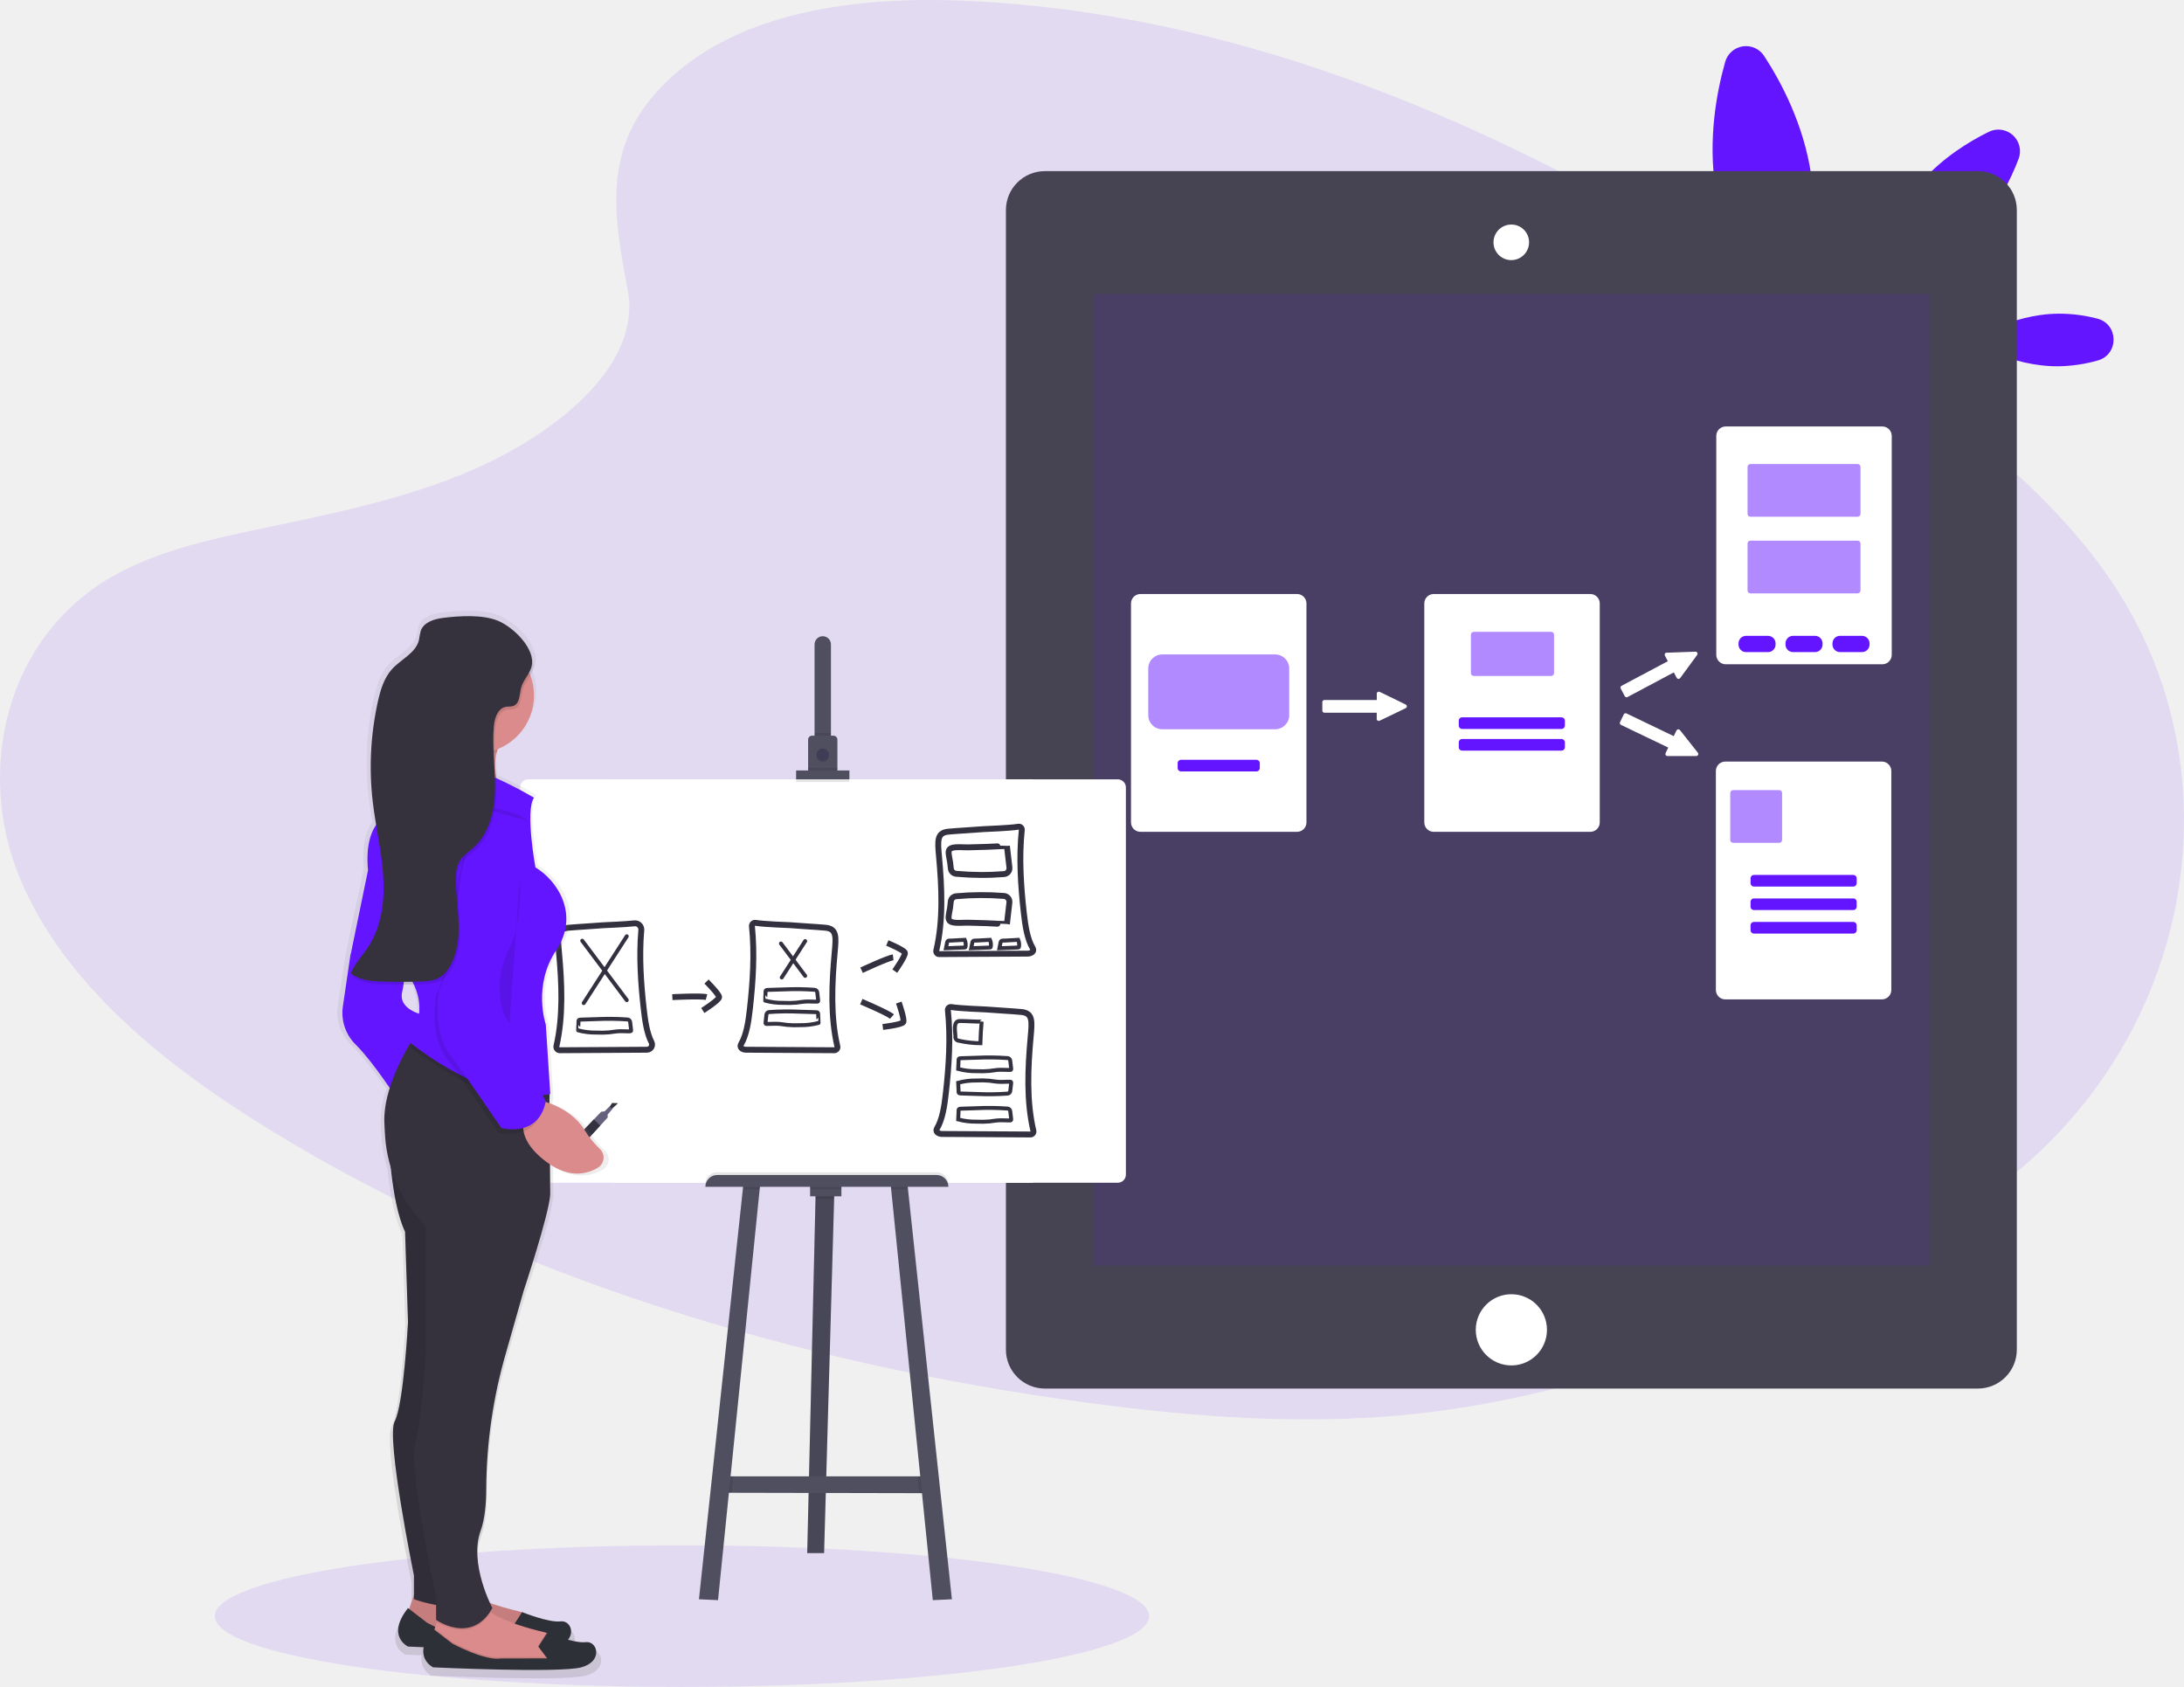
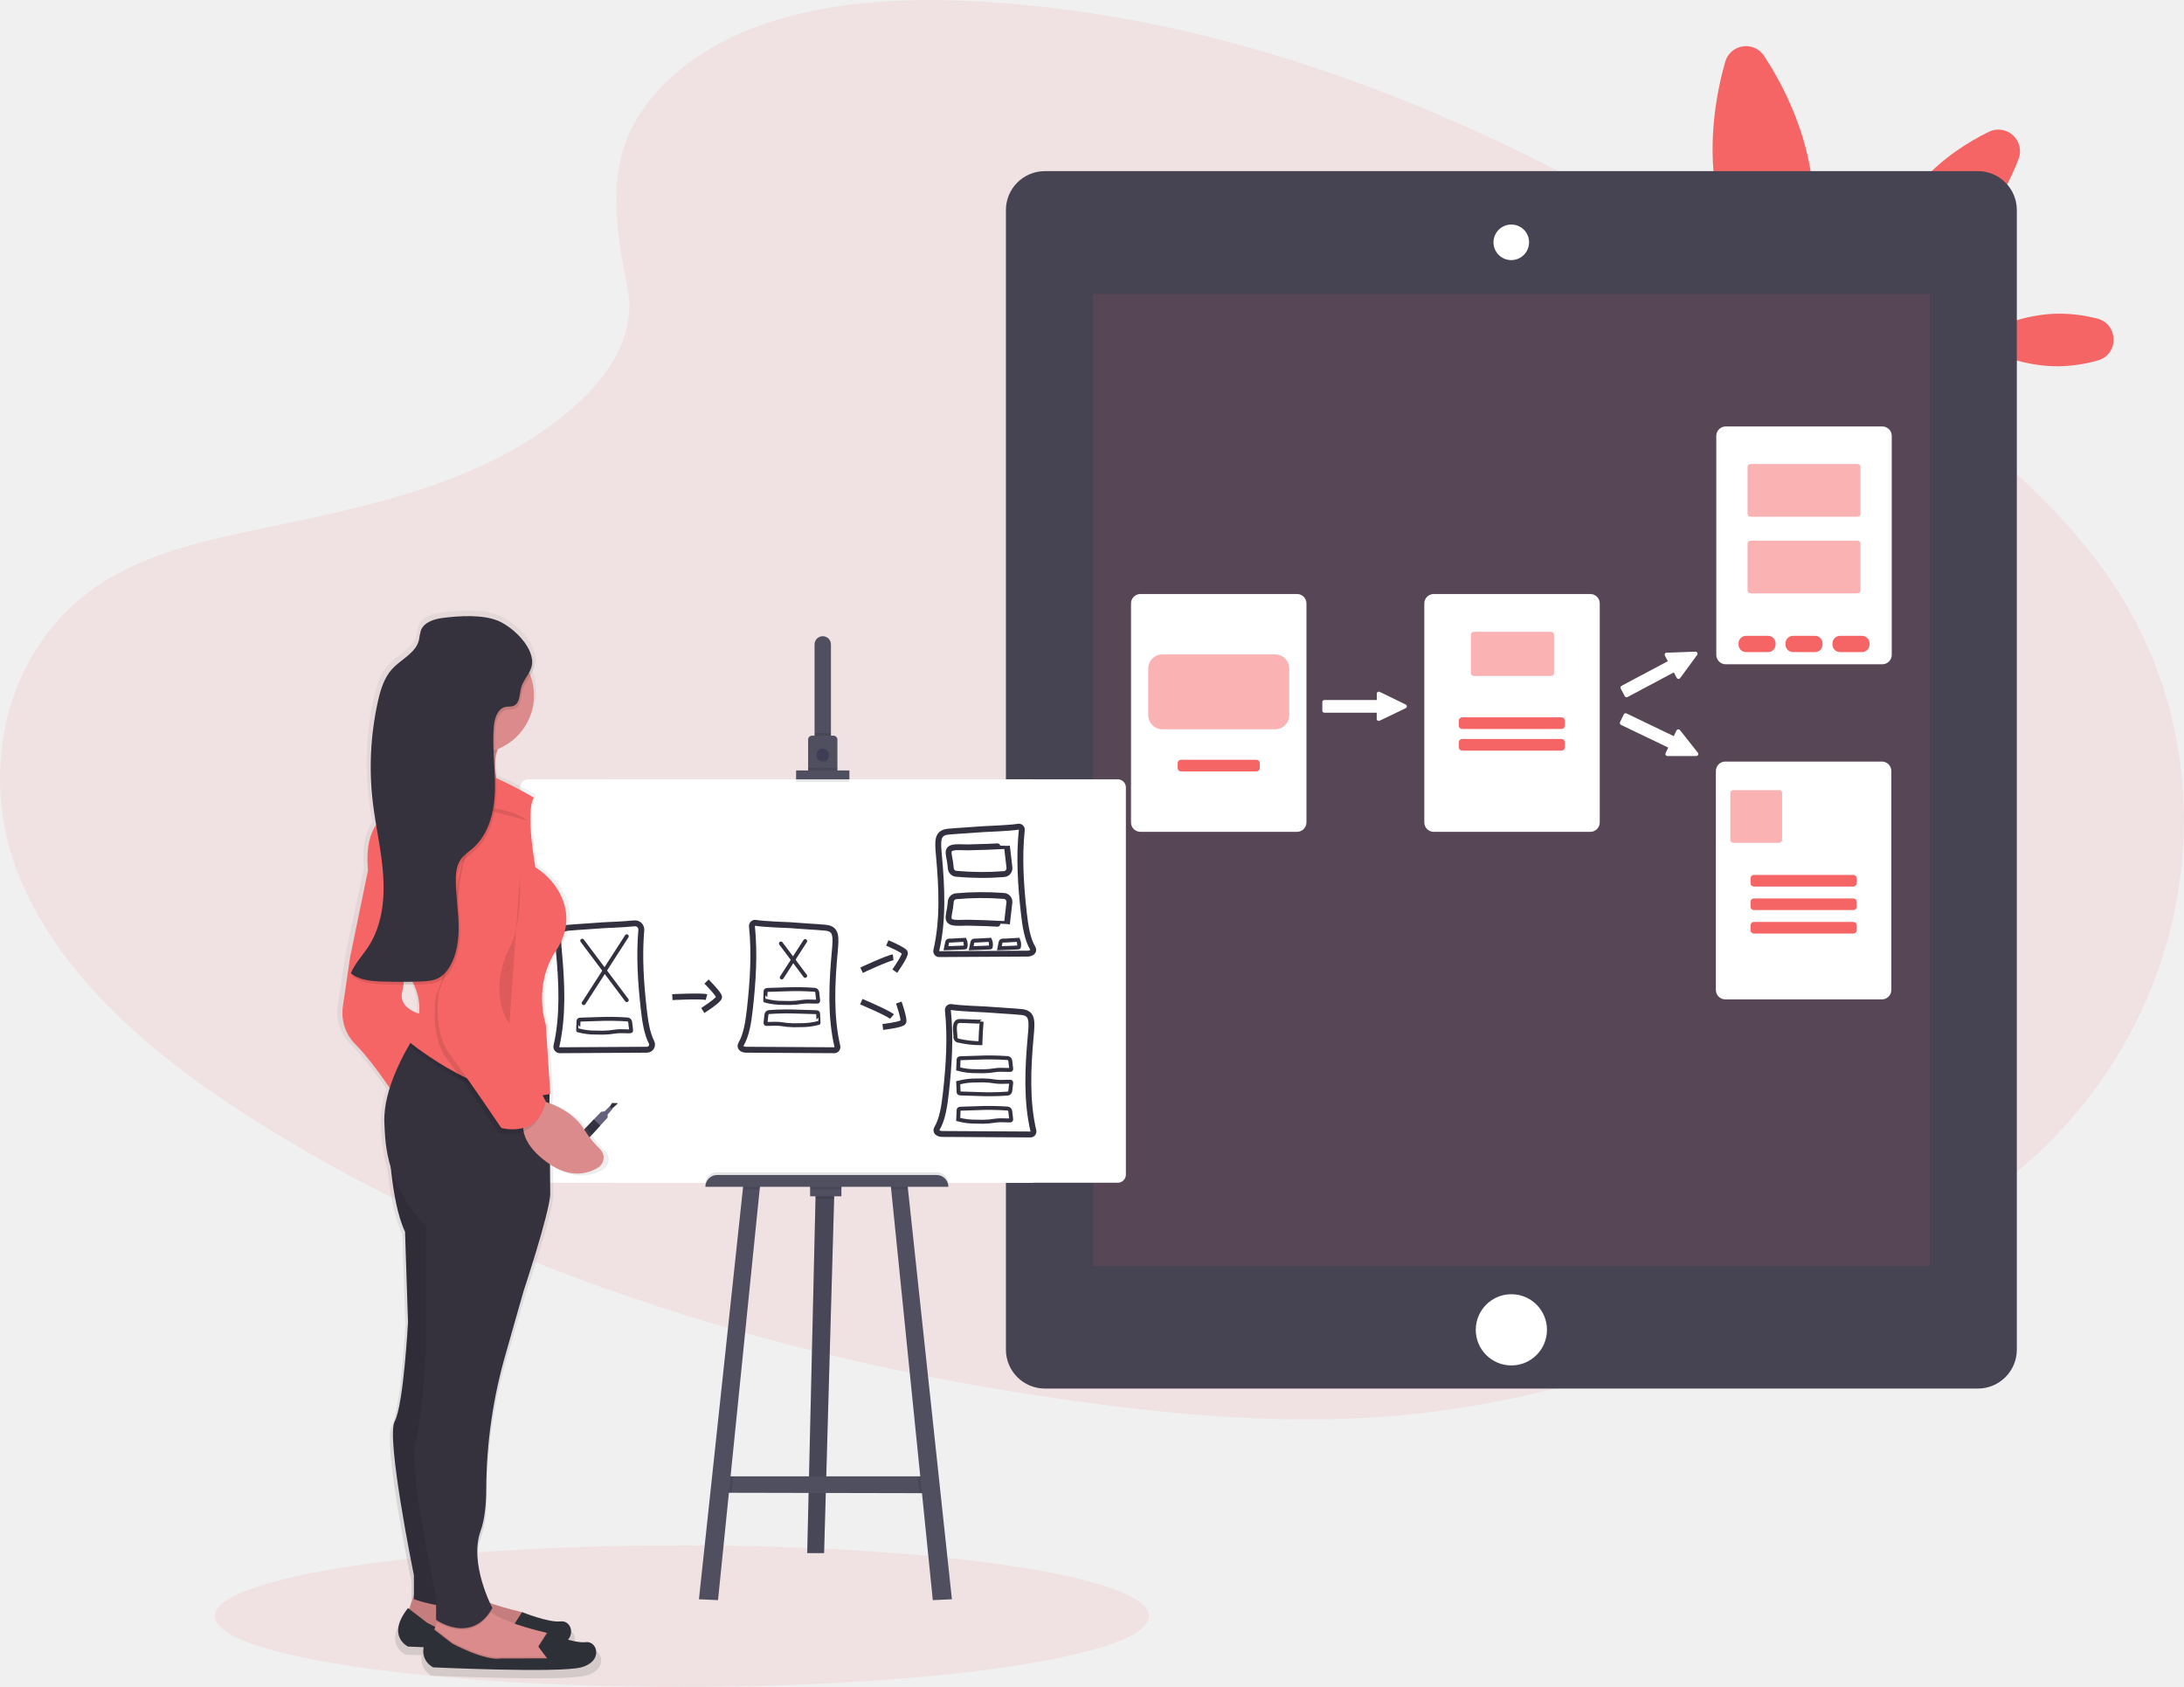
<svg xmlns="http://www.w3.org/2000/svg" id="a6f4e524-a1b8-434a-a0ca-43acb27f4769" data-name="Layer 1" width="1110.46" height="857.68" viewBox="0 0 1110.46 857.68">
  <defs>
    <linearGradient id="ed123d47-1cc8-43ee-8efc-264e01b6d696" x1="2277.26" y1="874.51" x2="2277.26" y2="331.66" gradientTransform="translate(-1992)" gradientUnits="userSpaceOnUse">
      <stop offset="0" stop-color="gray" stop-opacity="0.25" />
      <stop offset="0.54" stop-color="gray" stop-opacity="0.12" />
      <stop offset="1" stop-color="gray" stop-opacity="0.1" />
    </linearGradient>
  </defs>
-   <ellipse cx="346.73" cy="821.68" rx="237.5" ry="36" fill="#6415ff" opacity="0.1" />
-   <path d="M387.66,59C425.33,25.8,484.47,19,538.31,21.68,707.39,30,860,110.67,992.05,201.94c47.8,33.05,94.86,68.65,125.88,114.16,63.16,92.62,44.42,220.94-43.4,297.24-29.88,26-66.1,45.87-103.28,63.51-66.12,31.37-137.46,56.55-212.5,63.72-53.51,5.11-107.68.95-160.88-6.18-148.64-19.92-294.54-64-416.82-139.37C127.42,562,76.87,520.86,54.76,467.37s-8-121.27,46.81-152.92c22.65-13.1,49.73-19,76.24-24.57,39-8.17,78.68-16.23,113.9-32.84,36.37-17.17,79.44-50.36,72.24-88.34C356.22,127.93,350,92.14,387.66,59Z" transform="translate(-44.77 -21.16)" fill="#6415ff" opacity="0.1" />
-   <path d="M965.6,109.62c6.76,44.56-12.05,84.37-12.05,84.37S923.78,161.56,917,117c-3.79-25,.46-48.48,4.92-64.3a11,11,0,0,1,19.89-3C950.78,63.46,961.81,84.63,965.6,109.62Z" transform="translate(-44.77 -21.16)" fill="#6415ff" />
-   <path d="M1091.3,180.64a76.91,76.91,0,0,1,19.85,2.51c10.91,2.8,11.08,18.25.23,21.29a77.15,77.15,0,0,1-19.79,2.94c-24.53.27-44.56-12.89-44.56-12.89S1066.77,180.91,1091.3,180.64Z" transform="translate(-44.77 -21.16)" fill="#6415ff" />
-   <path d="M1022.32,112.9c-22.83,25.09-27.66,57.88-27.66,57.88s32.18-7.9,55-33c10.58-11.63,17.3-24.91,21.46-35.81A11,11,0,0,0,1056,88.17C1045.48,93.34,1032.9,101.27,1022.32,112.9Z" transform="translate(-44.77 -21.16)" fill="#6415ff" />
+   <ellipse cx="346.73" cy="821.68" rx="237.5" ry="36" fill="#F56565" opacity="0.1" />
+   <path d="M387.66,59C425.33,25.8,484.47,19,538.31,21.68,707.39,30,860,110.67,992.05,201.94c47.8,33.05,94.86,68.65,125.88,114.16,63.16,92.62,44.42,220.94-43.4,297.24-29.88,26-66.1,45.87-103.28,63.51-66.12,31.37-137.46,56.55-212.5,63.72-53.51,5.11-107.68.95-160.88-6.18-148.64-19.92-294.54-64-416.82-139.37C127.42,562,76.87,520.86,54.76,467.37s-8-121.27,46.81-152.92c22.65-13.1,49.73-19,76.24-24.57,39-8.17,78.68-16.23,113.9-32.84,36.37-17.17,79.44-50.36,72.24-88.34C356.22,127.93,350,92.14,387.66,59Z" transform="translate(-44.77 -21.16)" fill="#F56565" opacity="0.1" />
+   <path d="M965.6,109.62c6.76,44.56-12.05,84.37-12.05,84.37S923.78,161.56,917,117c-3.79-25,.46-48.48,4.92-64.3a11,11,0,0,1,19.89-3C950.78,63.46,961.81,84.63,965.6,109.62Z" transform="translate(-44.77 -21.16)" fill="#F56565" />
+   <path d="M1091.3,180.64a76.91,76.91,0,0,1,19.85,2.51c10.91,2.8,11.08,18.25.23,21.29a77.15,77.15,0,0,1-19.79,2.94c-24.53.27-44.56-12.89-44.56-12.89S1066.77,180.91,1091.3,180.64Z" transform="translate(-44.77 -21.16)" fill="#F56565" />
+   <path d="M1022.32,112.9c-22.83,25.09-27.66,57.88-27.66,57.88s32.18-7.9,55-33c10.58-11.63,17.3-24.91,21.46-35.81A11,11,0,0,0,1056,88.17C1045.48,93.34,1032.9,101.27,1022.32,112.9Z" transform="translate(-44.77 -21.16)" fill="#F56565" />
  <rect x="511.46" y="87.01" width="514" height="618.97" rx="19.8" fill="#464353" />
-   <rect x="555.8" y="149.45" width="425.32" height="494.09" fill="#6415ff" opacity="0.1" />
+   <rect x="555.8" y="149.45" width="425.32" height="494.09" fill="#F56565" opacity="0.1" />
  <circle cx="768.46" cy="676.12" r="18.1" fill="#fff" />
  <path d="M813.23,152.92a8.55,8.55,0,1,1,8.55-8.55A8.57,8.57,0,0,1,813.23,152.92Z" transform="translate(-44.77 -21.16)" fill="#fff" />
  <path d="M813.23,136.32a8.05,8.05,0,1,1-8.05,8.05,8.06,8.06,0,0,1,8.05-8.05m0-1a9.05,9.05,0,1,0,9,9.05,9,9,0,0,0-9-9.05Z" transform="translate(-44.77 -21.16)" fill="#fff" />
  <rect x="575.56" y="302.51" width="88.21" height="119.92" rx="4.3" fill="#fff" stroke="#fff" stroke-miterlimit="10" />
-   <rect x="583.83" y="332.73" width="71.67" height="38.05" rx="7.14" fill="#6415ff" opacity="0.5" />
-   <rect x="598.79" y="386.3" width="41.75" height="5.91" rx="1.69" fill="#6415ff" />
+   <rect x="583.83" y="332.73" width="71.67" height="38.05" rx="7.14" fill="#F56565" opacity="0.5" />
+   <rect x="598.79" y="386.3" width="41.75" height="5.91" rx="1.69" fill="#F56565" />
  <rect x="724.69" y="302.51" width="88.21" height="119.92" rx="4.3" fill="#fff" stroke="#fff" stroke-miterlimit="10" />
-   <rect x="747.89" y="321.24" width="42.27" height="22.44" rx="1.46" fill="#6415ff" opacity="0.5" />
-   <rect x="741.71" y="364.71" width="53.96" height="5.91" rx="1.69" fill="#6415ff" />
-   <rect x="741.71" y="375.73" width="53.96" height="5.91" rx="1.69" fill="#6415ff" />
+   <rect x="747.89" y="321.24" width="42.27" height="22.44" rx="1.46" fill="#F56565" opacity="0.5" />
+   <rect x="741.71" y="364.71" width="53.96" height="5.91" rx="1.69" fill="#F56565" />
+   <rect x="741.71" y="375.73" width="53.96" height="5.91" rx="1.69" fill="#F56565" />
  <rect x="873.15" y="217.32" width="88.21" height="119.92" rx="4.3" fill="#fff" stroke="#fff" stroke-miterlimit="10" />
-   <rect x="888.54" y="235.93" width="57.43" height="26.8" rx="1.46" fill="#6415ff" opacity="0.5" />
-   <rect x="888.54" y="274.88" width="57.43" height="26.8" rx="1.46" fill="#6415ff" opacity="0.5" />
-   <rect x="883.95" y="323.28" width="18.84" height="8.27" rx="3.83" fill="#6415ff" />
-   <rect x="907.84" y="323.28" width="18.84" height="8.27" rx="3.83" fill="#6415ff" />
-   <rect x="931.73" y="323.28" width="18.84" height="8.27" rx="3.83" fill="#6415ff" />
+   <rect x="888.54" y="235.93" width="57.43" height="26.8" rx="1.46" fill="#F56565" opacity="0.5" />
+   <rect x="888.54" y="274.88" width="57.43" height="26.8" rx="1.46" fill="#F56565" opacity="0.5" />
+   <rect x="883.95" y="323.28" width="18.84" height="8.27" rx="3.83" fill="#F56565" />
+   <rect x="907.84" y="323.28" width="18.84" height="8.27" rx="3.83" fill="#F56565" />
+   <rect x="931.73" y="323.28" width="18.84" height="8.27" rx="3.83" fill="#F56565" />
  <rect x="872.94" y="387.7" width="88.21" height="119.92" rx="4.3" fill="#fff" stroke="#fff" stroke-miterlimit="10" />
-   <rect x="879.75" y="401.72" width="26.36" height="26.8" rx="1.46" fill="#6415ff" opacity="0.5" />
-   <rect x="890.07" y="444.84" width="53.96" height="5.91" rx="1.69" fill="#6415ff" />
-   <rect x="890.07" y="456.79" width="53.96" height="5.91" rx="1.69" fill="#6415ff" />
-   <rect x="890.07" y="468.74" width="53.96" height="5.91" rx="1.69" fill="#6415ff" />
+   <rect x="879.75" y="401.72" width="26.36" height="26.8" rx="1.46" fill="#F56565" opacity="0.5" />
+   <rect x="890.07" y="444.84" width="53.96" height="5.91" rx="1.69" fill="#F56565" />
+   <rect x="890.07" y="456.79" width="53.96" height="5.91" rx="1.69" fill="#F56565" />
+   <rect x="890.07" y="468.74" width="53.96" height="5.91" rx="1.69" fill="#F56565" />
  <path d="M759.29,380.77l-1.35.65L747,386.68l-1,.47a.54.54,0,0,1-.73-.29.59.59,0,0,1,0-.2v-3.11a.53.53,0,0,0-.53-.53H718.15a.54.54,0,0,1-.54-.53V378.1a.54.54,0,0,1,.54-.53h26.62a.54.54,0,0,0,.53-.54v-3.18a.65.65,0,0,1,0-.2.54.54,0,0,1,.73-.28l1,.47,10.91,5.31,1.35.66A.53.53,0,0,1,759.29,380.77Z" transform="translate(-44.77 -21.16)" fill="#fff" stroke="#fff" stroke-miterlimit="10" />
  <path d="M907.32,353.8l-.88,1.21-7.16,9.76-.63.87a.55.55,0,0,1-.78.09.48.48,0,0,1-.12-.16l-1.46-2.74a.55.55,0,0,0-.73-.23l-23.5,12.51a.53.53,0,0,1-.72-.22L869.28,371a.53.53,0,0,1,.22-.72L893,357.79a.53.53,0,0,0,.22-.72l-1.49-2.81a.35.35,0,0,1-.06-.19.52.52,0,0,1,.51-.59l1.07,0,12.12-.44,1.5-.05A.53.53,0,0,1,907.32,353.8Z" transform="translate(-44.77 -21.16)" fill="#fff" stroke="#fff" stroke-miterlimit="10" />
  <path d="M907.24,405.06h-1.49l-12.11,0h-1.07a.53.53,0,0,1-.53-.57.45.45,0,0,1,.05-.19l1.34-2.81a.53.53,0,0,0-.25-.71l-24-11.52a.54.54,0,0,1-.25-.72l1.9-3.95a.52.52,0,0,1,.71-.25l24,11.53a.55.55,0,0,0,.72-.25l1.38-2.87a.52.52,0,0,1,.89-.1l.67.83,7.53,9.52.93,1.18A.53.53,0,0,1,907.24,405.06Z" transform="translate(-44.77 -21.16)" fill="#fff" stroke="#fff" stroke-miterlimit="10" />
  <polygon points="424.19 606.65 424.11 609.58 419.01 789.65 410.43 789.65 414.64 609.58 414.72 606.2 424.19 606.65" fill="#504f60" />
  <polygon points="424.19 606.65 424.11 609.58 419.01 789.65 410.43 789.65 414.64 609.58 414.72 606.2 424.19 606.65" opacity="0.1" />
  <polygon points="473.84 759.19 467.42 759.17 371.97 758.97 366.89 758.96 369.59 750.61 473.16 750.61 473.84 759.19" fill="#504f60" />
  <polygon points="424.19 606.65 424.11 609.58 414.64 609.58 414.72 606.2 424.19 606.65" opacity="0.1" />
  <rect x="411.9" y="602.25" width="15.91" height="5.98" fill="#504f60" />
  <polygon points="372.82 750.61 371.97 758.97 366.89 758.96 369.59 750.61 372.82 750.61" opacity="0.1" />
  <polygon points="386.52 602.14 386.25 604.73 365.08 813.56 355.38 813.11 377.69 604.73 377.94 602.36 386.52 602.14" fill="#504f60" />
  <polygon points="473.84 759.19 467.42 759.17 466.55 750.61 473.16 750.61 473.84 759.19" opacity="0.1" />
  <polygon points="484 813.11 474.29 813.56 453.12 604.73 452.86 602.14 461.43 602.36 461.68 604.73 484 813.11" fill="#504f60" />
  <rect x="311.38" y="396.23" width="213.91" height="205.11" fill="#fff" />
  <rect x="264.46" y="396.23" width="308" height="205.11" rx="4.13" fill="#fff" />
  <path d="M467.27,348.8v49.53h-8.34V348.8a4.17,4.17,0,1,1,8.34,0Z" transform="translate(-44.77 -21.16)" fill="#504f60" />
  <rect x="414.16" y="372.66" width="8.35" height="4.51" opacity="0.1" />
  <path d="M470.55,397.2v16.36H455.66V397.2a2,2,0,0,1,2-2h10.83A2,2,0,0,1,470.55,397.2Z" transform="translate(-44.77 -21.16)" fill="#504f60" />
  <circle cx="418.33" cy="384.39" r="3.16" opacity="0.1" />
  <circle cx="418.33" cy="383.71" r="3.16" fill="#3f3d56" />
  <rect x="410.89" y="390.37" width="14.89" height="2.03" opacity="0.1" />
  <rect x="404.79" y="393.08" width="27.08" height="4.51" opacity="0.1" />
  <rect x="404.79" y="391.72" width="27.08" height="4.51" fill="#504f60" />
  <path d="M364.63,596H476.21a6,6,0,0,1,6,6v0a0,0,0,0,1,0,0H358.65a0,0,0,0,1,0,0v0A6,6,0,0,1,364.63,596Z" opacity="0.1" />
  <polygon points="377.94 602.36 386.52 602.14 386.25 604.73 377.69 604.73 377.94 602.36" opacity="0.1" />
  <rect x="411.9" y="602.25" width="15.91" height="2.48" opacity="0.1" />
  <polygon points="461.68 604.73 453.12 604.73 452.86 602.14 461.43 602.36 461.68 604.73" opacity="0.1" />
  <path d="M364.63,597.4H476.21a6,6,0,0,1,6,6v0a0,0,0,0,1,0,0H358.65a0,0,0,0,1,0,0v0a6,6,0,0,1,6-6Z" fill="#504f60" />
  <path d="M562.59,441.48a1.49,1.49,0,0,1,1.71,1.64c-1.45,14-.52,28.34,1.05,42.31.73,6.39,1.72,13.15,4.55,17.89a1.51,1.51,0,0,1-.2,1.86,4,4,0,0,1-2.78.83l-44.63.25a1.49,1.49,0,0,1-1.46-1.84c3.59-15.3,2.82-32,1.38-47.87-.71-7.81-1.12-12,4.71-12.55,6-.54,12-.79,18-1.29C546.36,442.59,557.9,442.25,562.59,441.48Z" transform="translate(-44.77 -21.16)" fill="#fff" stroke="#33313f" stroke-miterlimit="10" stroke-width="3" />
  <path d="M528.44,533.17a1.49,1.49,0,0,0-1.71,1.64c1.45,14,.52,28.34-1.06,42.31-.72,6.39-1.71,13.15-4.54,17.9a1.49,1.49,0,0,0,.2,1.85,4,4,0,0,0,2.78.83l44.63.26a1.51,1.51,0,0,0,1.46-1.85c-3.59-15.3-2.82-32-1.38-47.87.71-7.81,1.12-12-4.71-12.55s-12-.79-18-1.29C544.67,534.28,533.13,533.94,528.44,533.17Z" transform="translate(-44.77 -21.16)" fill="#fff" stroke="#33313f" stroke-miterlimit="10" stroke-width="3" />
  <path d="M541.55,558.93a132.37,132.37,0,0,1,15.56.19,1.47,1.47,0,0,1,1.32,1.3l.49,4.09a.58.58,0,0,1-.12.53.55.55,0,0,1-.38.1c-2.18.06-4.36-.19-6.53,0-1.35.11-2.69.37-4,.52a47.75,47.75,0,0,1-6.66.12,33.56,33.56,0,0,1-9.27-1.14s.18-3.39.18-3.71c0-1.58-.05-1.72,1.58-1.76Z" transform="translate(-44.77 -21.16)" fill="none" stroke="#33313f" stroke-linecap="round" stroke-miterlimit="10" stroke-width="2" />
  <path d="M541.55,577.37a130.24,130.24,0,0,0,15.56-.2,1.47,1.47,0,0,0,1.32-1.3l.49-4.08a.6.6,0,0,0-.12-.54.55.55,0,0,0-.38-.1c-2.18-.06-4.36.2-6.53,0-1.35-.1-2.69-.36-4-.51a46.26,46.26,0,0,0-6.66-.12,33.56,33.56,0,0,0-9.27,1.14s.18,3.38.18,3.71c0,1.58-.05,1.71,1.58,1.76Z" transform="translate(-44.77 -21.16)" fill="none" stroke="#33313f" stroke-linecap="round" stroke-miterlimit="10" stroke-width="2" />
  <path d="M541.55,584.59a130.24,130.24,0,0,1,15.56.2,1.47,1.47,0,0,1,1.32,1.3l.49,4.08a.6.6,0,0,1-.12.54.55.55,0,0,1-.38.1c-2.18.06-4.36-.2-6.53,0-1.35.1-2.69.37-4,.52a47.75,47.75,0,0,1-6.66.11,33.55,33.55,0,0,1-9.27-1.13s.18-3.39.18-3.72c0-1.58-.05-1.71,1.58-1.75Z" transform="translate(-44.77 -21.16)" fill="none" stroke="#33313f" stroke-linecap="round" stroke-miterlimit="10" stroke-width="2" />
  <path d="M548.12,499a6.61,6.61,0,0,1,.44,3.48.52.52,0,0,1-.07.27.54.54,0,0,1-.42.15l-9.5.37s.53-2.8.6-3c.33-1.14,1.16-.84,2.23-.9Z" transform="translate(-44.77 -21.16)" fill="#fff" stroke="#33313f" stroke-linecap="round" stroke-miterlimit="10" stroke-width="2" />
  <path d="M562.47,499a6.61,6.61,0,0,1,.43,3.48.51.51,0,0,1-.06.27.56.56,0,0,1-.42.15l-9.51.37s.54-2.8.61-3c.32-1.14,1.15-.84,2.23-.9Z" transform="translate(-44.77 -21.16)" fill="#fff" stroke="#33313f" stroke-linecap="round" stroke-miterlimit="10" stroke-width="2" />
  <path d="M556.74,451.26l1.28,11a3,3,0,0,1-2.73,3.31,142.81,142.81,0,0,1-24.38-.16,3,3,0,0,1-2.71-2.86,42.69,42.69,0,0,0-.86-5.83c-.33-2-.69-3.93,1.67-4.52s5.59-.17,8.17-.22q4.64-.09,9.25-.26C547.29,451.72,556.74,451.21,556.74,451.26Z" transform="translate(-44.77 -21.16)" fill="none" stroke="#33313f" stroke-miterlimit="10" stroke-width="3" />
  <path d="M556.74,491,558,480a3,3,0,0,0-2.73-3.31,143.84,143.84,0,0,0-24.38.15,3,3,0,0,0-2.71,2.87,42.69,42.69,0,0,1-.86,5.83c-.33,2-.69,3.93,1.67,4.52s5.59.17,8.17.22c3.09.06,6.17.14,9.25.26C547.29,490.57,556.74,491.08,556.74,491Z" transform="translate(-44.77 -21.16)" fill="none" stroke="#33313f" stroke-miterlimit="10" stroke-width="3" />
  <path d="M543.89,540.57q-.5,5.49-.63,11a52.07,52.07,0,0,1-10.91-1.25,1.93,1.93,0,0,1-1.79-2.36c-.07-2.28-1.27-7.37,1.94-7.69C533.46,540.17,543.88,540.75,543.89,540.57Z" transform="translate(-44.77 -21.16)" fill="none" stroke="#33313f" stroke-linecap="round" stroke-miterlimit="10" stroke-width="2" />
  <path d="M367.32,490.61a3.19,3.19,0,0,1,3.52,3.47c-1.15,13.31-.24,26.94,1.26,40.21.67,5.9,1.56,12.11,3.92,16.76a2.62,2.62,0,0,1-2.32,3.82h0l-44.28.26a1.76,1.76,0,0,1-1.73-2.14c3.51-15.22,2.74-31.84,1.31-47.58-.72-7.81-1.12-12,4.7-12.55,6-.53,12-.78,17.95-1.29C352.92,491.47,362,491.19,367.32,490.61Z" transform="translate(-44.77 -21.16)" fill="#fff" stroke="#33313f" stroke-linecap="round" stroke-miterlimit="10" stroke-width="3" />
  <path d="M428.92,490.36a1.59,1.59,0,0,0-1.82,1.76c1.43,13.93.5,28.25-1.07,42.17-.72,6.39-1.71,13.12-4.53,17.87a1.58,1.58,0,0,0,.42,2.07,4.19,4.19,0,0,0,2.54.64l44.51.26a1.6,1.6,0,0,0,1.55-2c-3.55-15.27-2.79-31.95-1.35-47.75.71-7.81,1.12-12-4.7-12.55-6-.53-12-.78-18-1.29C445,491.45,433.7,491.12,428.92,490.36Z" transform="translate(-44.77 -21.16)" fill="#fff" stroke="#33313f" stroke-miterlimit="10" stroke-width="3" />
  <line x1="296.04" y1="478.29" x2="318.68" y2="508.49" fill="#fff" stroke="#33313f" stroke-linecap="round" stroke-miterlimit="10" stroke-width="2" />
  <line x1="318.68" y1="476.03" x2="296.79" y2="510" fill="#fff" stroke="#33313f" stroke-linecap="round" stroke-miterlimit="10" stroke-width="2" />
  <line x1="397.07" y1="479.71" x2="409.4" y2="496.16" fill="#fff" stroke="#33313f" stroke-linecap="round" stroke-miterlimit="10" stroke-width="2" />
  <line x1="409.4" y1="478.47" x2="397.48" y2="496.98" fill="#fff" stroke="#33313f" stroke-linecap="round" stroke-miterlimit="10" stroke-width="2" />
  <path d="M348.29,539.3a132.56,132.56,0,0,1,15.57.19,1.49,1.49,0,0,1,1.32,1.3l.48,4.09a.63.63,0,0,1-.11.54.7.7,0,0,1-.38.1c-2.18.06-4.37-.2-6.54,0-1.35.1-2.68.36-4,.51a47.72,47.72,0,0,1-6.66.12,33.44,33.44,0,0,1-9.26-1.14c-.06,0,.18-3.38.18-3.71,0-1.58-.06-1.71,1.57-1.76Z" transform="translate(-44.77 -21.16)" fill="none" stroke="#33313f" stroke-linecap="round" stroke-miterlimit="10" stroke-width="2" />
  <path d="M443.41,524.2a130.43,130.43,0,0,1,15.57.2,1.47,1.47,0,0,1,1.32,1.3l.48,4.08a.63.63,0,0,1-.11.54.56.56,0,0,1-.38.1c-2.18.06-4.37-.2-6.54,0-1.35.1-2.68.37-4,.51a46.26,46.26,0,0,1-6.66.12,33.56,33.56,0,0,1-9.27-1.14c-.05,0,.18-3.38.18-3.71,0-1.58-.05-1.71,1.58-1.76Z" transform="translate(-44.77 -21.16)" fill="none" stroke="#33313f" stroke-linecap="round" stroke-miterlimit="10" stroke-width="2" />
  <path d="M451.34,535.53a132.39,132.39,0,0,0-15.56.19,1.47,1.47,0,0,0-1.32,1.3L434,541.1a.57.57,0,0,0,.11.54.55.55,0,0,0,.38.1c2.18.06,4.36-.19,6.54,0,1.35.1,2.68.37,4,.52a49.33,49.33,0,0,0,6.66.12,33.47,33.47,0,0,0,9.27-1.14c.05,0-.18-3.39-.18-3.71,0-1.59.06-1.72-1.57-1.76Z" transform="translate(-44.77 -21.16)" fill="none" stroke="#33313f" stroke-linecap="round" stroke-miterlimit="10" stroke-width="2" />
  <path d="M386.63,528.13s14.71-.75,17.35,0" transform="translate(-44.77 -21.16)" fill="none" stroke="#33313f" stroke-miterlimit="10" stroke-width="3" />
  <path d="M404,520.21s6.41,6.41,6.41,7.92-8.3,6.79-8.3,6.79" transform="translate(-44.77 -21.16)" fill="none" stroke="#33313f" stroke-miterlimit="10" stroke-width="3" />
  <path d="M482.84,514.45s13.33-6.24,16.06-6.54" transform="translate(-44.77 -21.16)" fill="none" stroke="#33313f" stroke-miterlimit="10" stroke-width="3" />
  <path d="M495.92,500.58s8.35,3.52,8.92,4.91-5.12,9.42-5.12,9.42" transform="translate(-44.77 -21.16)" fill="none" stroke="#33313f" stroke-miterlimit="10" stroke-width="3" />
  <path d="M482.7,530.43s13.55,5.75,15.6,7.59" transform="translate(-44.77 -21.16)" fill="none" stroke="#33313f" stroke-miterlimit="10" stroke-width="3" />
  <path d="M501.76,530.89s3,8.57,2.3,9.93-10.43,2.48-10.43,2.48" transform="translate(-44.77 -21.16)" fill="none" stroke="#33313f" stroke-miterlimit="10" stroke-width="3" />
  <path d="M535.29,499a6.61,6.61,0,0,1,.43,3.48.51.51,0,0,1-.06.27.56.56,0,0,1-.42.15l-9.51.37s.54-2.8.61-3c.32-1.14,1.16-.84,2.23-.9Z" transform="translate(-44.77 -21.16)" fill="#fff" stroke="#33313f" stroke-linecap="round" stroke-miterlimit="10" stroke-width="2" />
  <polygon points="310.87 564.02 314.23 560.89 311.23 560.77 309.66 563.18 310.87 564.02" fill="#33313f" />
  <polygon points="286.7 585.94 290.26 581.37 291.05 580.55 301.95 569.13 305.66 565.25 307.4 565.04 309.9 562.56 311.37 563.85 308.94 566.69 308.98 568.18 305.19 572.29 294.49 583.91 293.8 584.65 289.5 588.63 286.7 585.94" fill="#65617d" />
  <polygon points="291.05 580.55 301.95 569.13 305.19 572.29 294.49 583.91 291.05 580.55" fill="#33313f" />
  <path d="M352.27,606.11a48,48,0,0,1-8.19-10c-4.8-7.48-12.82-11.52-18.32-13.53l0-2.43.34-.07-.15-2.26.15,0-.39-6v-.05h0L323.73,542s-7.05-19.85,5.48-38.16.78-35.87-11-42.74c0,0-5.48-29-.78-35.87a203.68,203.68,0,0,0-19.68-9.95c-.11-.36-.2-.72-.29-1.1-.13-2.7-.3-5.4-.45-8.1a29.47,29.47,0,0,1,.77-4.16c.15-.57.32-1.14.5-1.73a29.78,29.78,0,0,0,19.15-27.61,29,29,0,0,0-1.86-10.24A12.87,12.87,0,0,0,317,359c.75-3.09-.1-6.39-1.86-9.52C312,342.7,304.17,336.35,298.49,334c-8.14-3.3-20.39-2.52-28.87-1.5-4.76.57-10.19,2.16-11.91,6.52-.63,1.6-.64,3.37-1.08,5-1.78,6.66-9.47,9.76-14.22,14.86-4.2,4.5-6,10.59-7.4,16.52a151.21,151.21,0,0,0-2.75,51.85c.48,4,1.12,7.95,1.8,11.91-2.86,4-5.44,11.07-4.26,23.35l-9.4,44.26-3.91,25.95s-2.35,10.68,7,19.84c6,5.84,13.25,15.71,17.72,22.1a52.45,52.45,0,0,0-2.85,17.59c.1,2.72.25,5.35.44,7.85a69.33,69.33,0,0,0,3,15.64c1.1,10.66,3.27,24.29,7.52,33l1.56,46.55s-2.35,42.74-7,51.13,10.17,79.37,10.17,79.37v9.92l-2.5,7.34-.63-.47c-11.74,14.5,0,19.84,0,19.84s3.2.15,8.31.35a9.36,9.36,0,0,0,5,10.34s66.53,3.05,78.28,0,8.61-13.74,2.34-13c-2.39.3-5.92-.33-9.37-1.22,3.65-4.25.73-10-3.93-9.46-6.26.76-20.35-4.78-20.35-4.78l-.07.09a10.5,10.5,0,0,0-1.38-.42,156.67,156.67,0,0,1-15.49-4.33c-3-6.43-10-23.71-5-37.11,2.26-6.06,3-14.12,3-21.94a249,249,0,0,1,10.31-69.66l9.39-32s13.31-38.93,14.09-49.61L326,614.13c11,7,19.75,4.9,25.33,1.63A6,6,0,0,0,352.27,606.11Zm-104.47-81c.27-1.12.49-2.34.68-3.63,1.84,0,3.69,0,5.53-.06a28.17,28.17,0,0,1,2.78,15C252.55,535.11,246.21,531.9,247.8,525.16Z" transform="translate(-44.77 -21.16)" fill="url(#ed123d47-1cc8-43ee-8efc-264e01b6d696)" />
  <path d="M255.24,832l-3,9,9.79,9.79,32.39,7.53,23.35-2.26-1.51-8.29h0a10,10,0,0,0-7.42-7.29c-9.6-2.26-27.9-7.4-31.75-14.55Z" transform="translate(-44.77 -21.16)" fill="#db8b8b" />
  <path d="M255.24,832l-3,9,9.79,9.79,32.39,7.53,23.35-2.26-1.51-8.29h0a10,10,0,0,0-7.42-7.29c-9.6-2.26-27.9-7.4-31.75-14.55Z" transform="translate(-44.77 -21.16)" opacity="0.1" />
  <path d="M310.23,853.8l-4.52-6,4.52-7s13.55,5.47,19.58,4.72,9,9.79-2.26,12.8-75.32,0-75.32,0-11.3-5.27,0-19.58l9.79,7.53s16.57,9,24.86,7.53Z" transform="translate(-44.77 -21.16)" fill="#2e3037" />
  <path d="M330.56,866.61l-23.35,2.26-32.39-7.54L265,851.54l.8-2.39,1.12-3.36,1.1-3.29,21.84-6a13.5,13.5,0,0,0,4.43,4.43c7.09,4.85,19.84,8.36,27.32,10.11.31.08.63.17.93.28a9.92,9.92,0,0,1,6.49,7Z" transform="translate(-44.77 -21.16)" fill="#db8b8b" />
  <path d="M330.56,866.61l-23.35,2.26-32.39-7.54L265,851.54l.8-2.39,9,6.91s16.58,9,24.86,7.53H323l-4.52-6,4.06-6.27a9.92,9.92,0,0,1,6.49,7Z" transform="translate(-44.77 -21.16)" opacity="0.1" />
  <path d="M323,864.35l-4.52-6,4.52-7s13.56,5.47,19.58,4.72,9,9.79-2.25,12.81-75.33,0-75.33,0-11.3-5.28,0-19.59l9.79,7.53s16.58,9,24.86,7.54Z" transform="translate(-44.77 -21.16)" fill="#2e3037" />
  <path d="M304.2,427.48s-36.15,3.76-30.88-11.3a27,27,0,0,0,1.11-13.3,36.91,36.91,0,0,0-6.38-15.32l33.89,5.27a42.32,42.32,0,0,0-4.59,10.88C293.31,419.7,304.2,427.48,304.2,427.48Z" transform="translate(-44.77 -21.16)" fill="#db8b8b" />
  <path d="M242.44,599.21s.75,32.39,8.28,48.21l1.51,45.94s-2.26,42.19-6.78,50.47,9.79,78.34,9.79,78.34v12.05s24.1,9,30.88-1.51l-6.78-89.63,3-124.28Z" transform="translate(-44.77 -21.16)" fill="#35323e" />
  <path d="M242.43,599.21s.75,32.39,8.28,48.21l1.51,45.94s-2.26,42.19-6.78,50.47,9.79,78.34,9.79,78.34v12.05s24.1,9,30.88-1.51l-6.78-89.63,3-124.28Z" transform="translate(-44.77 -21.16)" opacity="0.1" />
-   <path d="M227.37,495.27l-4.52,12.05-3.76,25.61a22.65,22.65,0,0,0,6.78,19.58c9,9,21.09,27.87,21.09,27.87l14.31-42.93s-14.31-2.26-12-12.05,1.5-27.87,1.5-27.87Z" transform="translate(-44.77 -21.16)" fill="#6415ff" />
+   <path d="M227.37,495.27l-4.52,12.05-3.76,25.61a22.65,22.65,0,0,0,6.78,19.58c9,9,21.09,27.87,21.09,27.87l14.31-42.93s-14.31-2.26-12-12.05,1.5-27.87,1.5-27.87Z" transform="translate(-44.77 -21.16)" fill="#F56565" />
  <path d="M294.32,840.91c-9.67,15.21-24.7,6.59-27.37,4.88l1.1-3.29,21.84-6A13.5,13.5,0,0,0,294.32,840.91Z" transform="translate(-44.77 -21.16)" opacity="0.1" />
  <path d="M324.54,628.59c-.76,10.54-13.56,49-13.56,49l-9,31.61A251.29,251.29,0,0,0,292,777.92c0,7.71-.71,15.67-2.88,21.65-6,16.57,6,39.17,6,39.17-10.54,18.83-28.62,6-28.62,6v-12S252.23,767.18,256,754.38s5.28-47.46,5.28-47.46V644.41a70.9,70.9,0,0,1-20.67-45c-.18-2.47-.33-5.06-.42-7.75-.61-17,11-36.92,15.54-44,1.1-1.72,1.78-2.68,1.78-2.68L324,571.36l.15.06,0,2.57,0,5.7Z" transform="translate(-44.77 -21.16)" fill="#35323e" />
  <path d="M301.94,392.83a42.32,42.32,0,0,0-4.59,10.88,29.42,29.42,0,0,1-22.92-.83,36.91,36.91,0,0,0-6.38-15.32Z" transform="translate(-44.77 -21.16)" opacity="0.1" />
  <circle cx="242.11" cy="353.59" r="29.38" fill="#db8b8b" />
  <path d="M324.54,579.63l-.33.06C292.63,586.18,253,553.27,253,553.27a38,38,0,0,0,2.74-5.61c1.1-1.72,1.78-2.68,1.78-2.68L324,571.36l.17,2.63Z" transform="translate(-44.77 -21.16)" opacity="0.1" />
-   <path d="M316.25,426.73s-42.18-25.61-55.74-15.07l-18.83,24.1s-12.05,3.77-9.79,27.87l-9,43.69L250,514.1s15.82,15.06,3,36.91c0,0,39.92,33.14,71.56,26.36L322.28,542s-6.78-19.59,5.27-37.66.75-35.4-10.54-42.18C317,462.13,311.73,433.5,316.25,426.73Z" transform="translate(-44.77 -21.16)" fill="#6415ff" />
+   <path d="M316.25,426.73s-42.18-25.61-55.74-15.07l-18.83,24.1s-12.05,3.77-9.79,27.87l-9,43.69L250,514.1s15.82,15.06,3,36.91c0,0,39.92,33.14,71.56,26.36L322.28,542s-6.78-19.59,5.27-37.66.75-35.4-10.54-42.18C317,462.13,311.73,433.5,316.25,426.73Z" transform="translate(-44.77 -21.16)" fill="#F56565" />
  <path d="M318.51,580.38s15.82,3,23.35,15.07a46.86,46.86,0,0,0,7.89,9.85,6,6,0,0,1-.94,9.52c-6,3.6-15.72,5.81-28-4.31C299.68,593.19,318.51,580.38,318.51,580.38Z" transform="translate(-44.77 -21.16)" fill="#db8b8b" />
  <path d="M295.16,441s-15.06-1.51-18.83,37.66-9.79,48.2-9.79,48.2-3.77,20.34,5.27,32.39S298.17,597,298.17,597s18.84,5.28,22.6-13.56l-23.35-43.68s-3.76-15.07,5.27-25.61S318.51,433.5,295.16,441Z" transform="translate(-44.77 -21.16)" opacity="0.1" />
-   <path d="M296.67,438.78s-15.07-1.51-18.83,37.66-9.79,48.2-9.79,48.2S264.28,545,273.32,557s26.36,37.66,26.36,37.66,18.83,5.28,22.6-13.55l-23.35-43.69s-3.77-15.07,5.27-25.61S320,431.24,296.67,438.78Z" transform="translate(-44.77 -21.16)" fill="#6415ff" />
+   <path d="M296.67,438.78s-15.07-1.51-18.83,37.66-9.79,48.2-9.79,48.2S264.28,545,273.32,557s26.36,37.66,26.36,37.66,18.83,5.28,22.6-13.55l-23.35-43.69s-3.77-15.07,5.27-25.61S320,431.24,296.67,438.78Z" transform="translate(-44.77 -21.16)" fill="#F56565" />
  <path d="M309.1,467s1.5,23.35-5.28,36.16-6.78,29.37,0,38.41" transform="translate(-44.77 -21.16)" opacity="0.1" />
  <path d="M312.86,438.4s-6-6-23.35-6.78-24.85-6-24.85-6" transform="translate(-44.77 -21.16)" opacity="0.1" />
  <path d="M271,336.79c-4.58.56-9.81,2.13-11.46,6.44-.61,1.58-.62,3.32-1.05,5-1.71,6.58-9.11,9.64-13.68,14.67-4,4.44-5.81,10.45-7.12,16.3A153.13,153.13,0,0,0,235,430.34c1.47,12.49,4.47,24.78,5.32,37.33s-.7,25.75-7.56,36.29c-3,4.54-6.84,8.52-8.93,13.51,4.32,3.5,10.28,4,15.84,4.19q9.72.33,19.44,0c3.4-.12,6.95-.34,9.88-2.06a15.31,15.31,0,0,0,5.19-5.56c3.7-6.29,4.64-13.85,4.48-21.15s-1.31-14.55-1.45-21.85c-.07-4,.24-8.2,2.53-11.46,1.65-2.35,4.16-3.93,6.31-5.84,8.07-7.14,10.83-18.6,11.1-29.37s-1.5-21.56-.59-32.29c.35-4.21,1.92-9.25,6.06-10.07,1.3-.26,2.69,0,3.93-.5,3.32-1.27,3-5.95,3.94-9.37,1.07-3.85,4.35-6.82,5.27-10.7,2.17-9.11-9.43-20-17-23.16C290.91,335,279.12,335.79,271,336.79Z" transform="translate(-44.77 -21.16)" opacity="0.1" />
  <path d="M270.21,335.29c-4.58.56-9.81,2.13-11.46,6.43a46,46,0,0,0-1,5c-1.71,6.58-9.12,9.64-13.69,14.68-4,4.43-5.81,10.44-7.12,16.3a153.33,153.33,0,0,0-2.64,51.17c1.47,12.49,4.47,24.79,5.31,37.33s-.69,25.75-7.55,36.29c-3,4.54-6.84,8.52-8.93,13.51,4.32,3.51,10.28,4,15.84,4.19q9.72.33,19.44,0c3.4-.12,6.95-.33,9.88-2.06a15.13,15.13,0,0,0,5.18-5.56c3.71-6.29,4.64-13.85,4.49-21.15s-1.32-14.55-1.45-21.85c-.07-4,.24-8.2,2.52-11.45,1.66-2.36,4.17-3.94,6.32-5.84,8.06-7.15,10.83-18.61,11.1-29.38s-1.51-21.56-.6-32.29c.36-4.2,1.93-9.25,6.06-10.06,1.31-.26,2.7,0,3.94-.51,3.32-1.27,3-5.94,3.94-9.37,1.06-3.85,4.34-6.81,5.27-10.69,2.17-9.12-9.43-20-17-23.17C290.15,333.51,278.37,334.28,270.21,335.29Z" transform="translate(-44.77 -21.16)" fill="#35323e" />
</svg>
